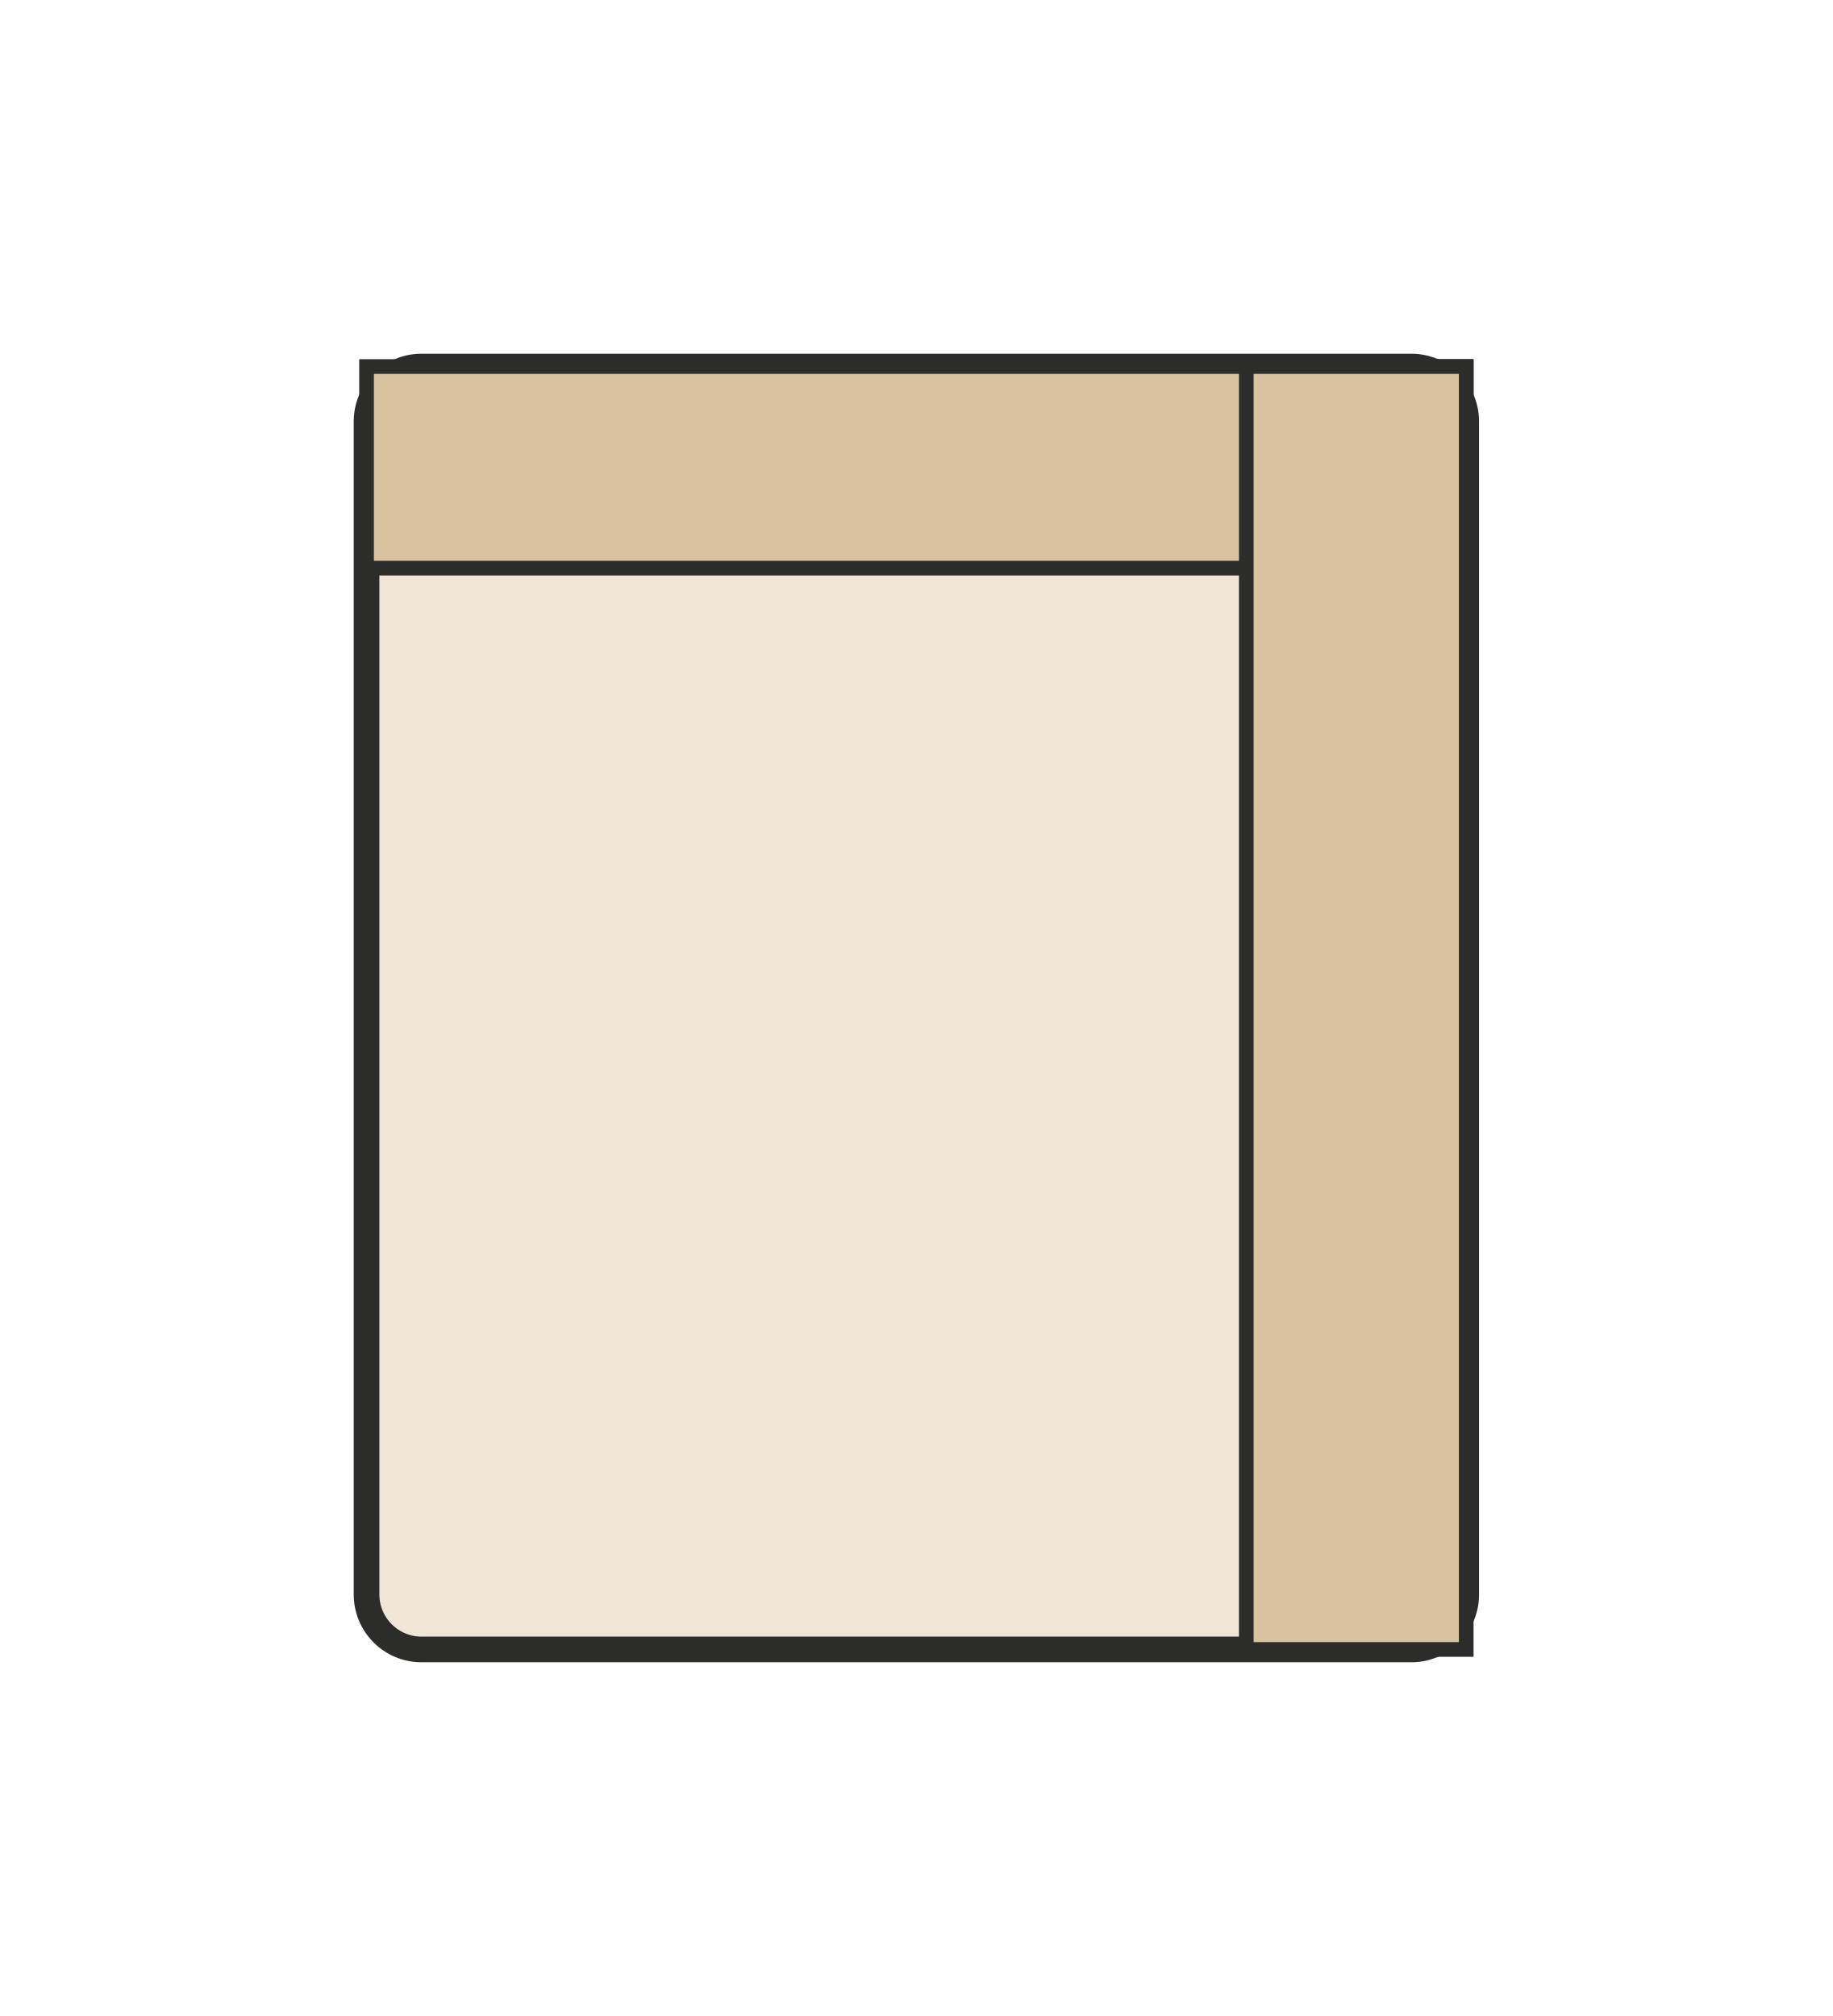
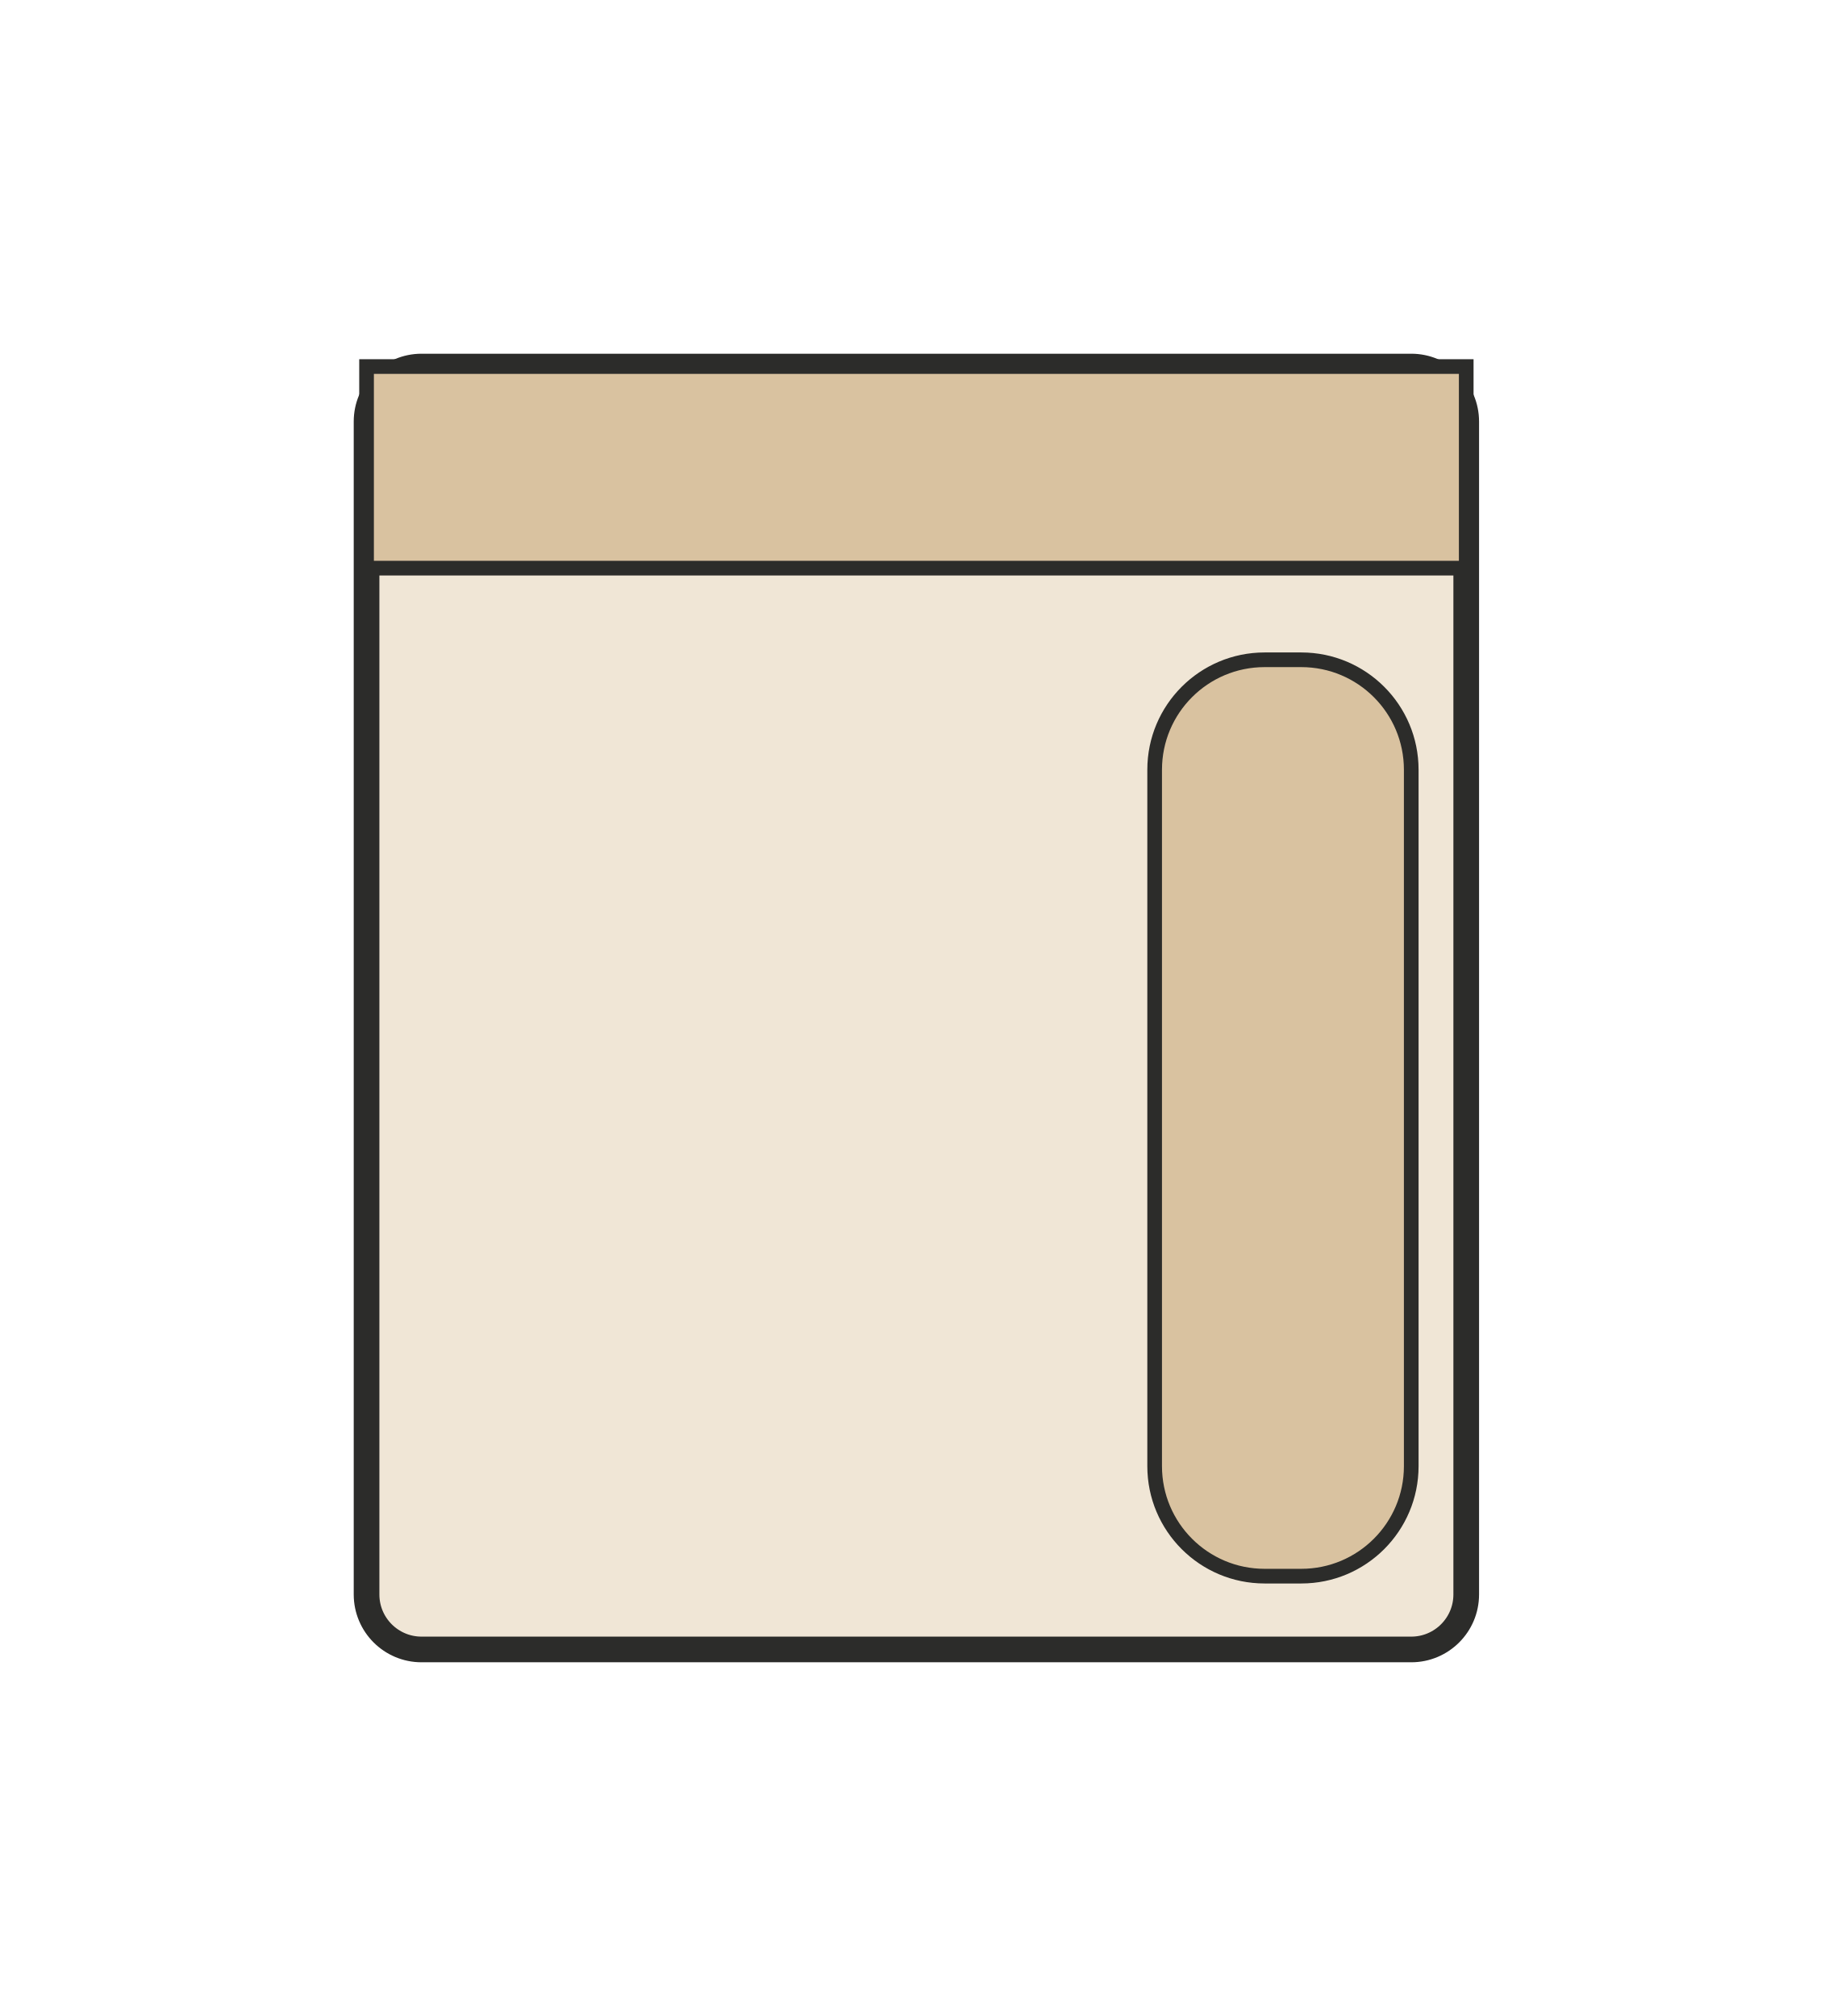
<svg xmlns="http://www.w3.org/2000/svg" viewBox="0 0 100 110" width="100" height="110">
  <g transform="translate(20,20)">
    <rect x="0" y="0" width="60" height="70" rx="3" fill="#F0E6D6" stroke="#2C2C2A" stroke-width="1.4" />
    <rect x="0" y="0" width="60" height="11" fill="#D9C2A0" stroke="#2C2C2A" stroke-width="0.8" />
-     <rect x="48" y="0" width="12" height="70" fill="#D9C2A0" stroke="#2C2C2A" stroke-width="0.8" />
+     <rect x="43" y="16" width="14" height="50" rx="6" fill="#D9C2A0" stroke="#2C2C2A" stroke-width="0.8" />
  </g>
</svg>
